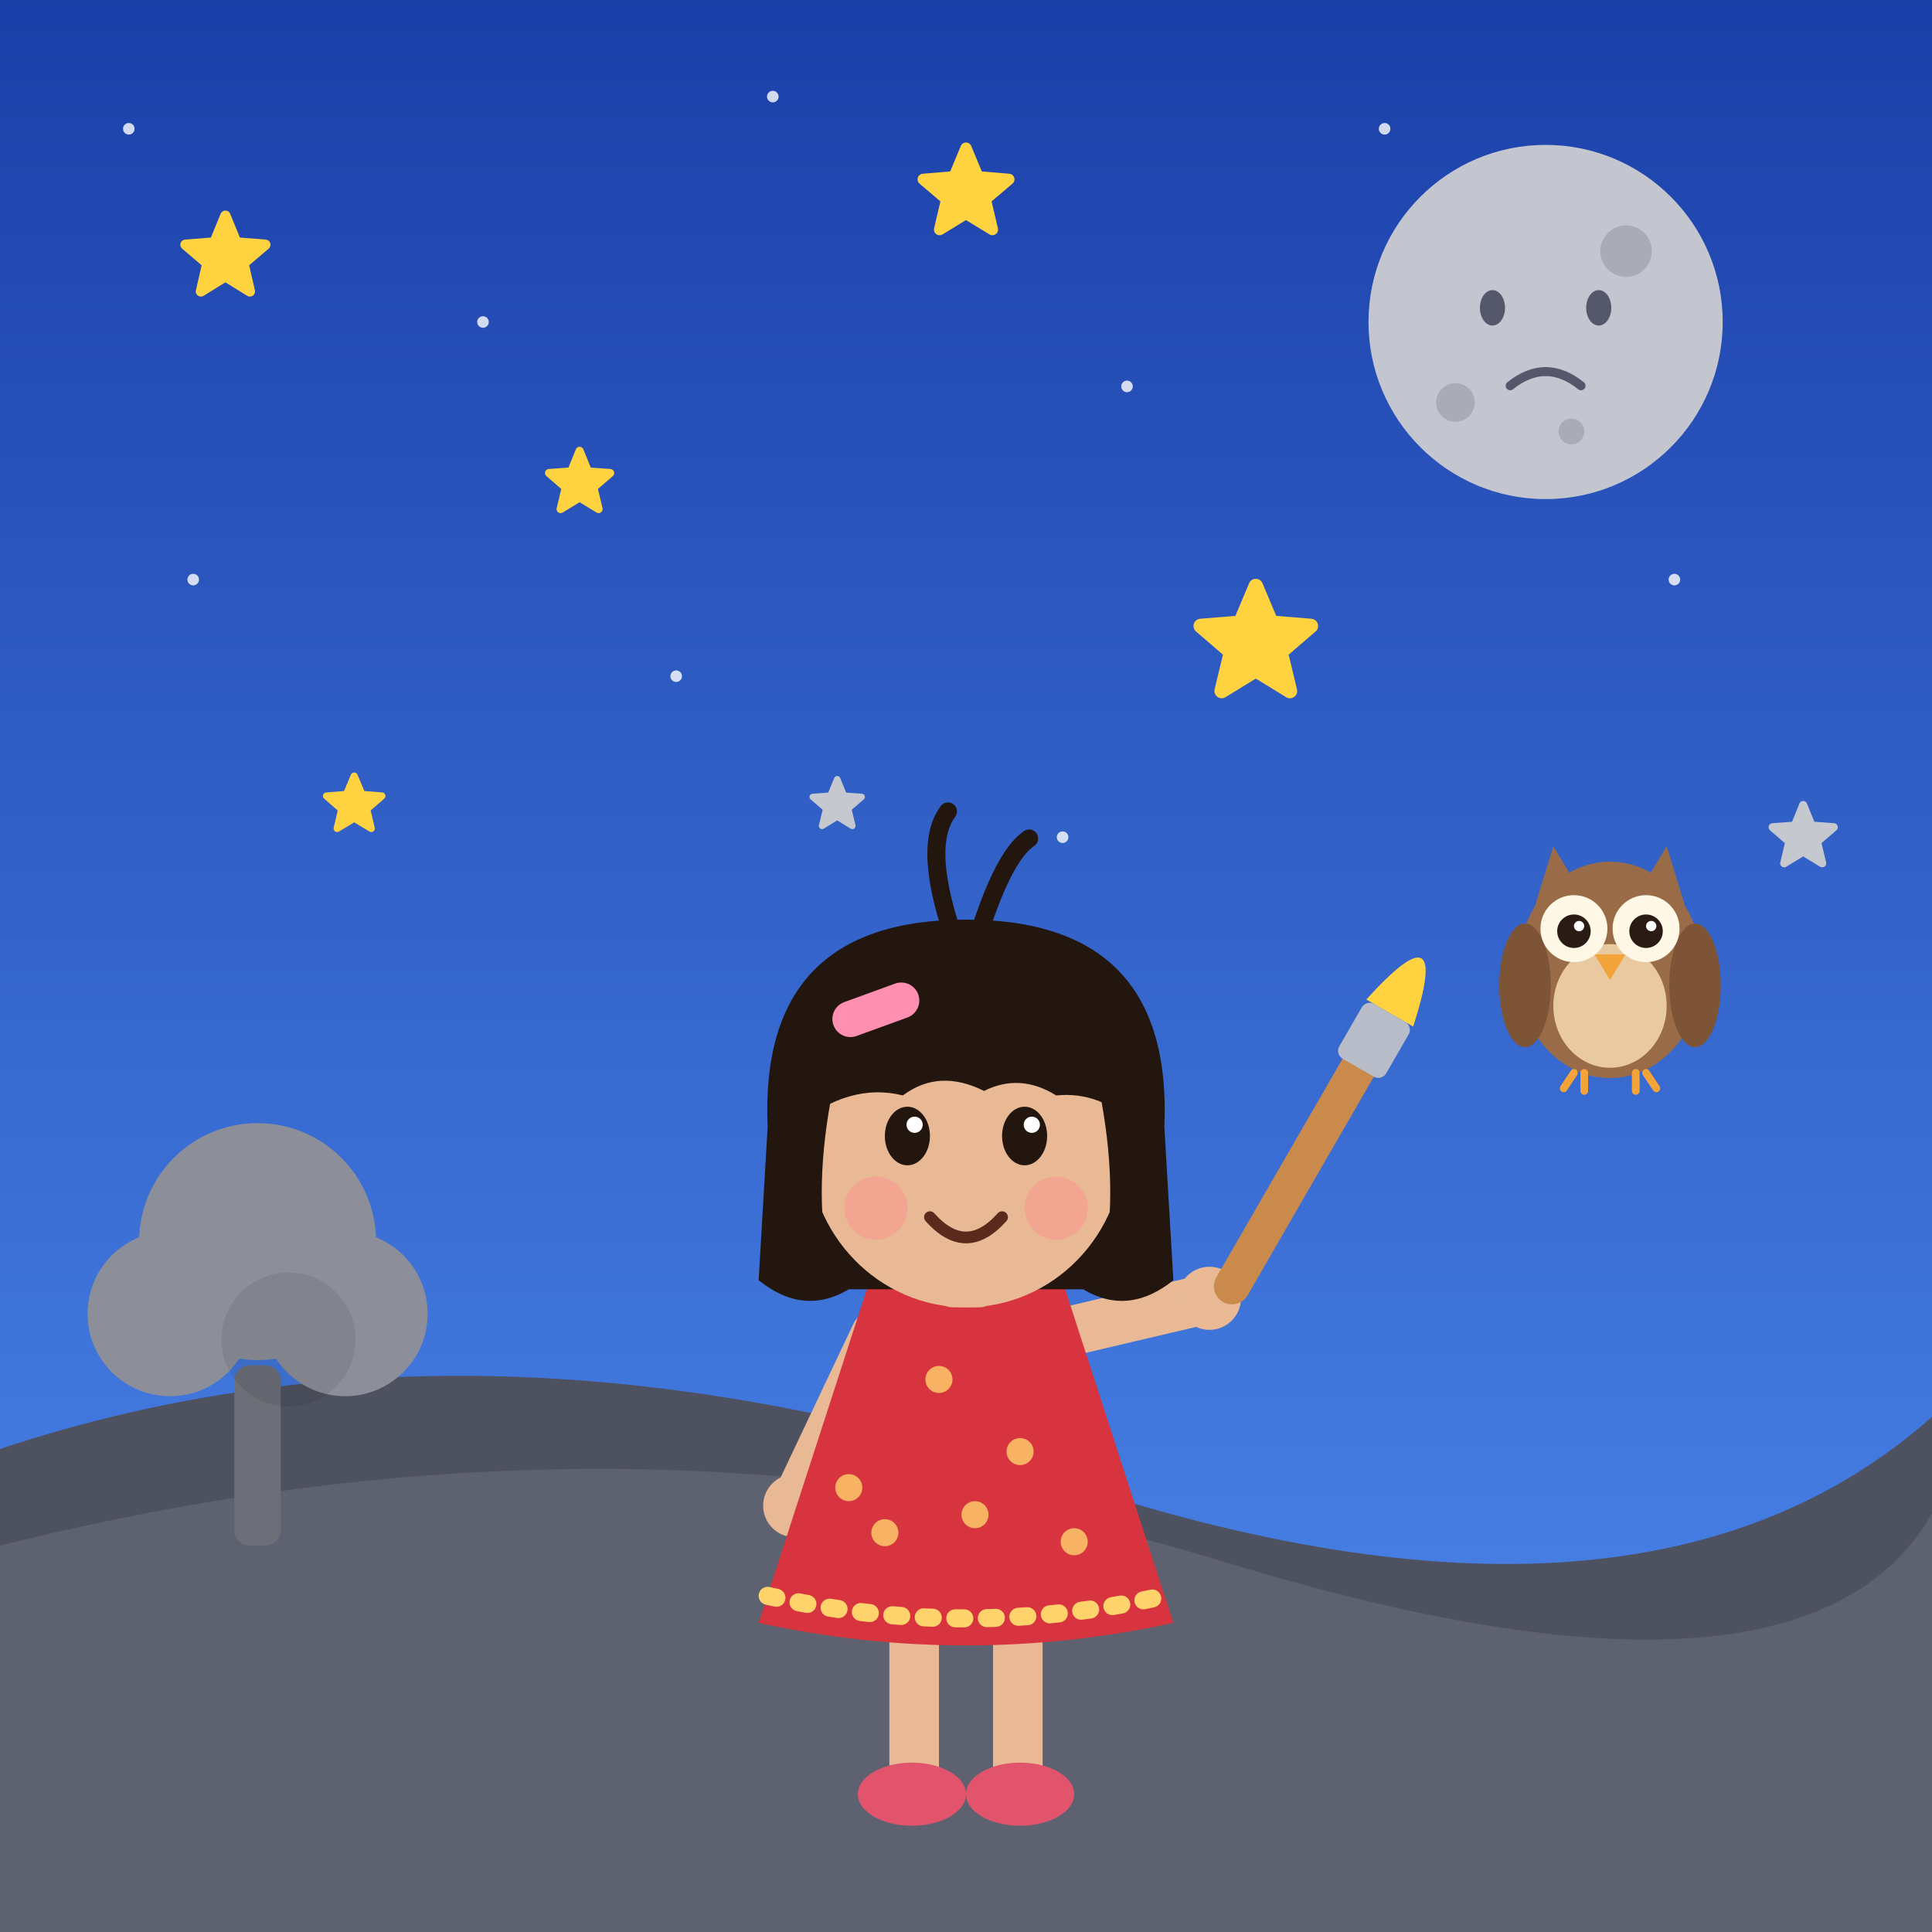
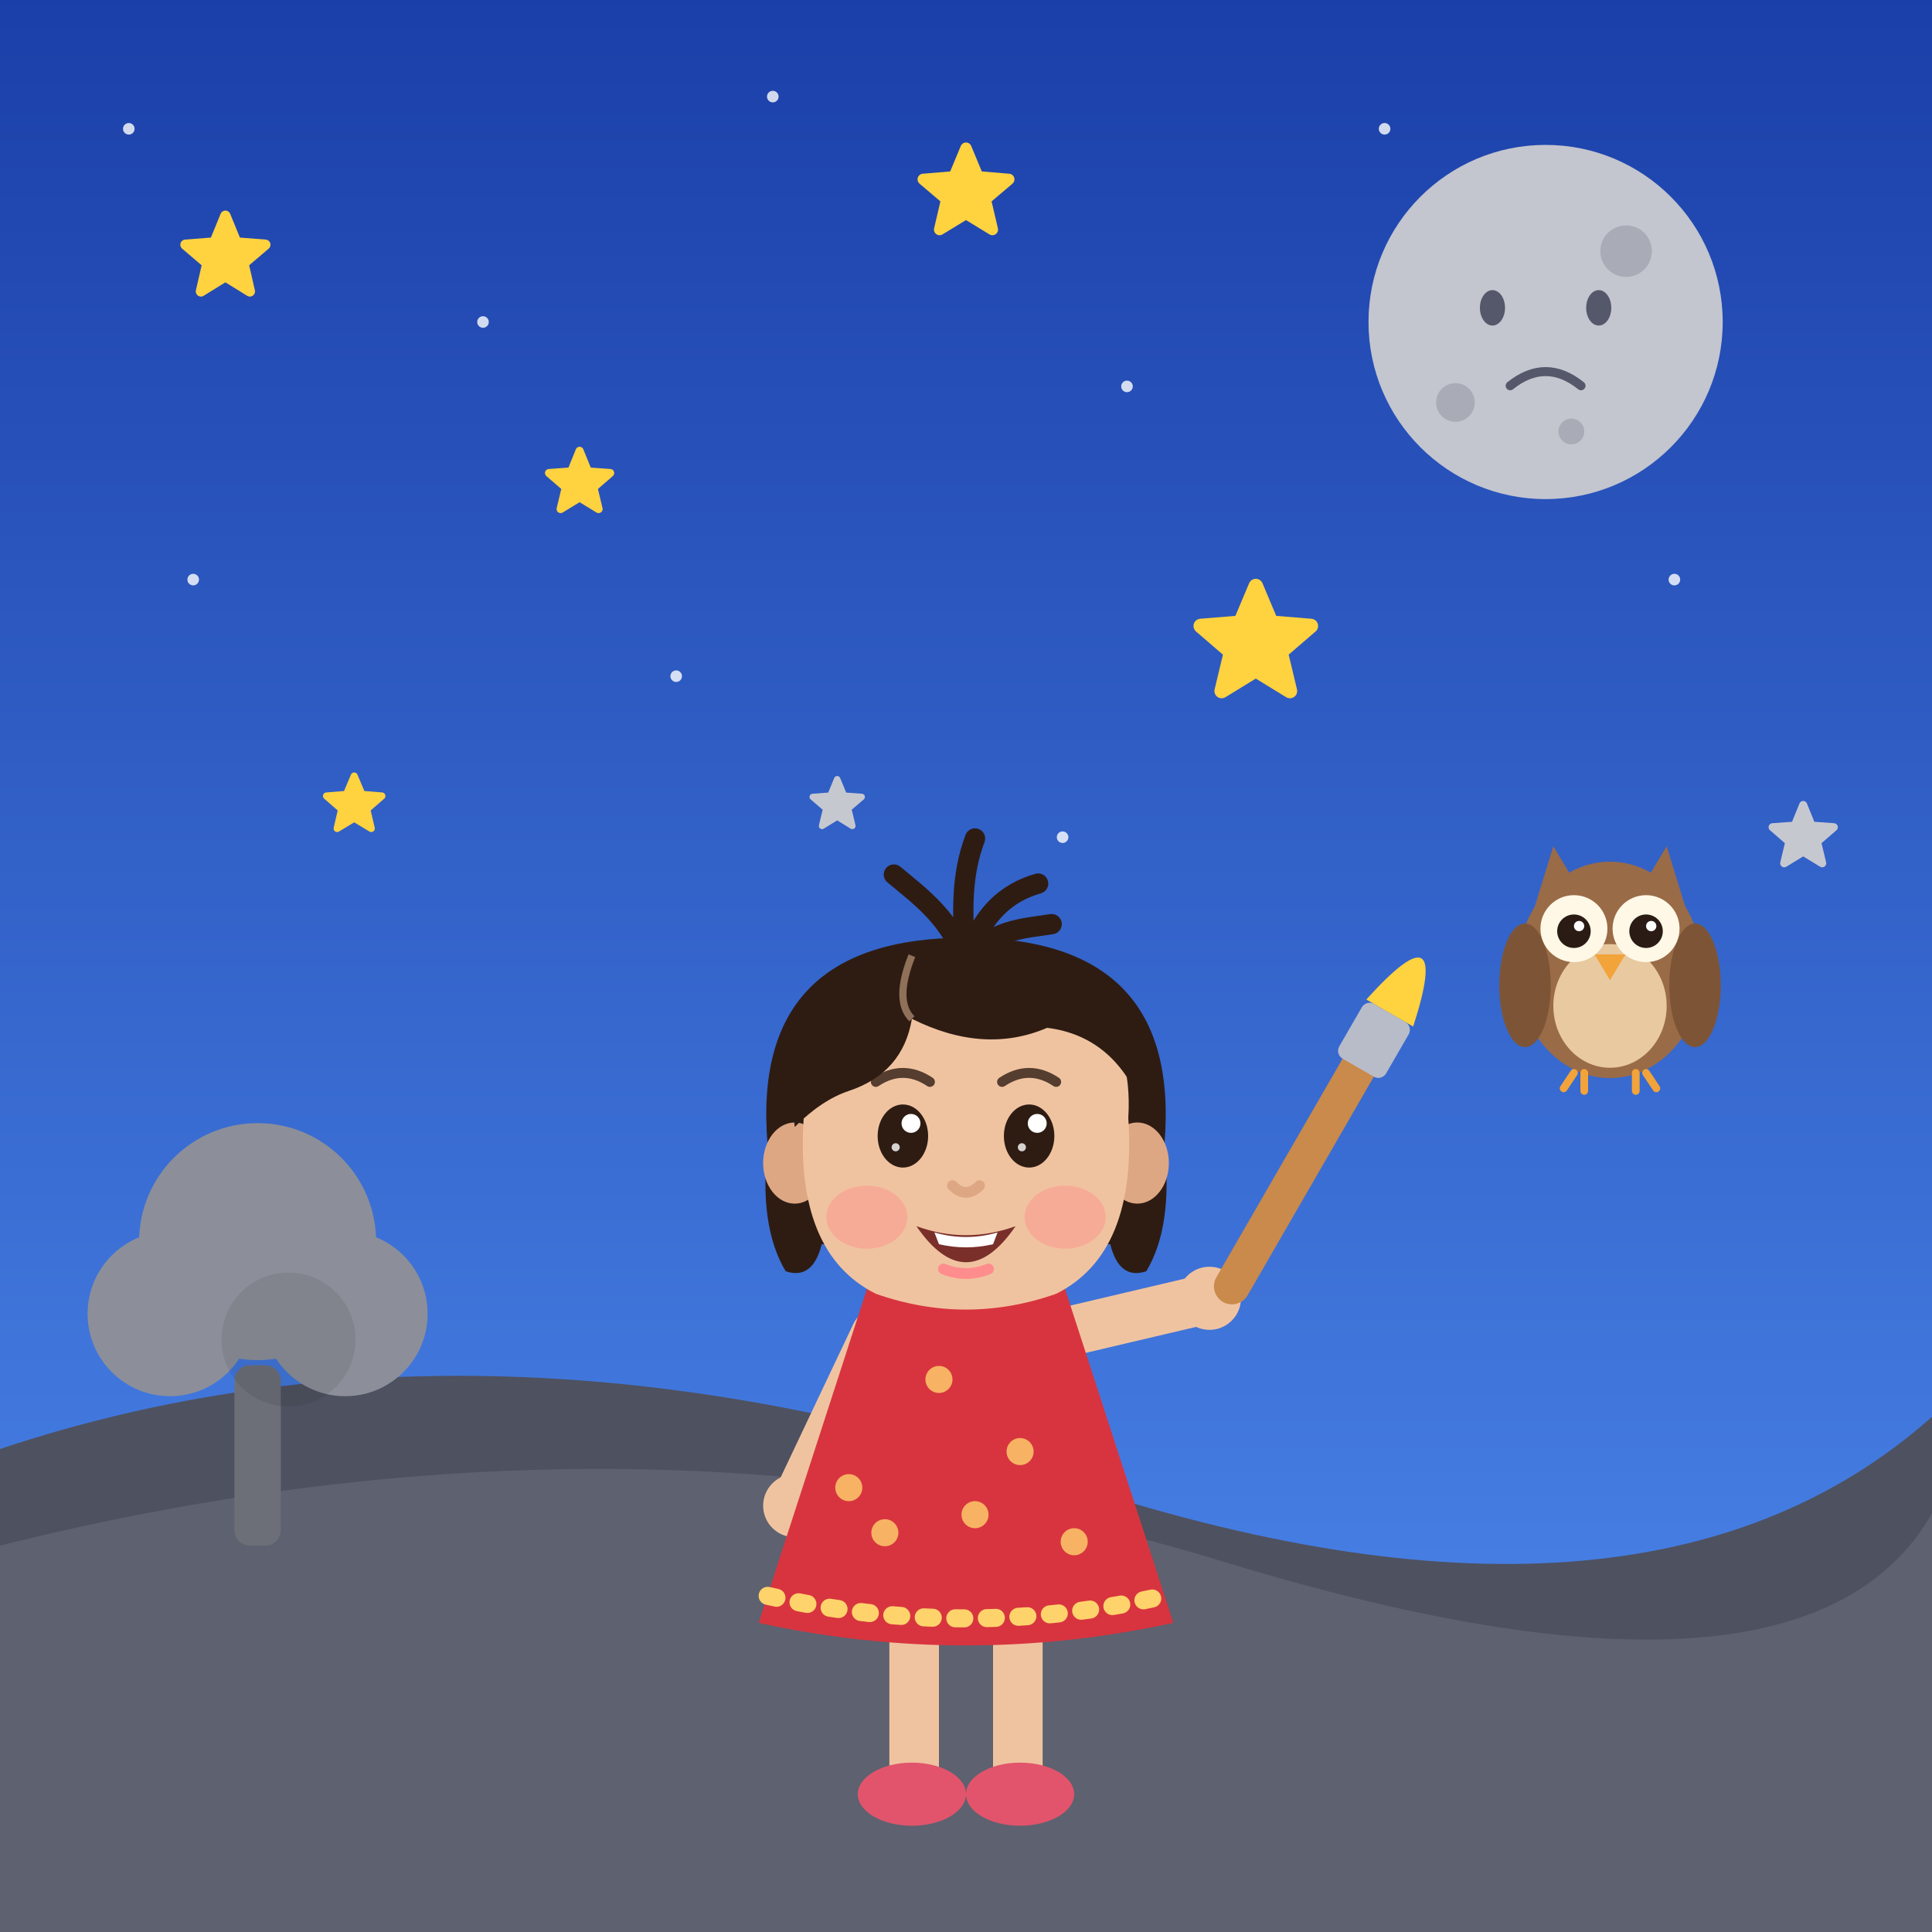
<svg xmlns="http://www.w3.org/2000/svg" viewBox="0 0 600 600" width="600" height="600" role="img">
  <defs>
    <linearGradient id="sky-4" x1="0" y1="0" x2="0" y2="1">
      <stop offset="0" stop-color="#1b3fa8" />
      <stop offset="1" stop-color="#4f8cf0" />
    </linearGradient>
  </defs>
  <rect width="600" height="600" fill="url(#sky-4)" />
  <circle cx="40" cy="40" r="1.8" fill="#ffffff" opacity="0.8" />
  <circle cx="150" cy="100" r="1.8" fill="#ffffff" opacity="0.8" />
  <circle cx="240" cy="30" r="1.8" fill="#ffffff" opacity="0.8" />
  <circle cx="350" cy="120" r="1.8" fill="#ffffff" opacity="0.8" />
  <circle cx="430" cy="40" r="1.8" fill="#ffffff" opacity="0.8" />
  <circle cx="520" cy="180" r="1.8" fill="#ffffff" opacity="0.8" />
  <circle cx="60" cy="180" r="1.8" fill="#ffffff" opacity="0.8" />
  <circle cx="330" cy="260" r="1.8" fill="#ffffff" opacity="0.8" />
  <circle cx="210" cy="210" r="1.8" fill="#ffffff" opacity="0.8" />
  <path d="M70.0,67.0 L73.4,75.3 L82.4,76.0 L75.6,81.8 L77.6,90.5 L70.0,85.8 L62.4,90.5 L64.4,81.8 L57.6,76.0 L66.6,75.3 Z" fill="#ffd23f" stroke="#ffd23f" stroke-width="3.2" stroke-linejoin="round" />
  <path d="M180.0,140.0 L182.6,146.4 L189.5,146.9 L184.3,151.4 L185.9,158.1 L180.0,154.5 L174.1,158.1 L175.7,151.4 L170.5,146.9 L177.4,146.4 Z" fill="#ffd23f" stroke="#ffd23f" stroke-width="2.5" stroke-linejoin="round" />
  <path d="M300.0,46.0 L303.7,54.9 L313.3,55.7 L306.0,61.9 L308.2,71.3 L300.0,66.3 L291.8,71.3 L294.0,61.9 L286.7,55.7 L296.3,54.9 Z" fill="#ffd23f" stroke="#ffd23f" stroke-width="3.5" stroke-linejoin="round" />
  <path d="M110.0,241.0 L112.4,246.7 L118.6,247.2 L113.9,251.3 L115.3,257.3 L110.0,254.1 L104.7,257.3 L106.1,251.3 L101.4,247.2 L107.6,246.7 Z" fill="#ffd23f" stroke="#ffd23f" stroke-width="2.2" stroke-linejoin="round" />
  <path d="M390.0,189.0 L392.9,196.0 L400.5,196.6 L394.7,201.5 L396.5,208.9 L390.0,204.9 L383.5,208.9 L385.3,201.5 L379.5,196.6 L387.1,196.0 Z" fill="#c6c8d0" stroke="#c6c8d0" stroke-width="2.8" stroke-linejoin="round" />
  <path d="M560.0,250.0 L562.6,256.4 L569.5,256.9 L564.3,261.4 L565.9,268.1 L560.0,264.5 L554.1,268.1 L555.7,261.4 L550.5,256.9 L557.4,256.4 Z" fill="#c6c8d0" stroke="#c6c8d0" stroke-width="2.5" stroke-linejoin="round" />
  <path d="M260.0,242.0 L262.1,247.1 L267.6,247.5 L263.4,251.1 L264.7,256.5 L260.0,253.6 L255.3,256.5 L256.6,251.1 L252.4,247.5 L257.9,247.1 Z" fill="#c6c8d0" stroke="#c6c8d0" stroke-width="2.0" stroke-linejoin="round" />
  <path d="M390.0,182.0 L394.8,193.4 L407.1,194.4 L397.7,202.5 L400.6,214.6 L390.0,208.1 L379.4,214.6 L382.3,202.5 L372.9,194.4 L385.2,193.4 Z" fill="#ffd23f" stroke="#ffd23f" stroke-width="4.5" stroke-linejoin="round" />
  <circle cx="480" cy="100" r="55" fill="#c3c5cf" />
  <circle cx="505" cy="78" r="8" fill="#a9abb6" />
  <circle cx="452" cy="125" r="6" fill="#a9abb6" />
  <circle cx="488" cy="134" r="4" fill="#a9abb6" />
  <ellipse cx="463.5" cy="95.6" rx="3.9" ry="5.5" fill="#55586a" />
  <ellipse cx="496.5" cy="95.6" rx="3.9" ry="5.5" fill="#55586a" />
  <path d="M469.0,119.8 Q480.0,111.0 491.0,119.8" fill="none" stroke="#55586a" stroke-width="2.8" stroke-linecap="round" />
  <path d="M0,450 Q150,400 330,460 T600,440 V600 H0 Z" fill="#4e5160" />
  <path d="M0,480 Q200,430 380,485 T600,470 V600 H0 Z" fill="#5d6170" />
  <g transform="translate(80.0 480.0) scale(0.8)">
    <rect x="-9" y="-70" width="18" height="70" rx="6" fill="#6d6f78" />
    <circle cx="0" cy="-118" r="46" fill="#8c8f99" />
    <circle cx="-34" cy="-90" r="32" fill="#8c8f99" />
    <circle cx="34" cy="-90" r="32" fill="#8c8f99" />
    <circle cx="12" cy="-80" r="26" fill="#000000" opacity="0.08" />
  </g>
  <g transform="translate(500.0 330.0) scale(0.8)">
    <path d="M-30,-58 L-22,-84 L-10,-64 Z" fill="#9a6b47" />
    <path d="M30,-58 L22,-84 L10,-64 Z" fill="#9a6b47" />
    <ellipse cx="0" cy="-36" rx="36" ry="42" fill="#9a6b47" />
    <ellipse cx="0" cy="-22" rx="22" ry="24" fill="#e8c9a0" />
    <ellipse cx="-33" cy="-30" rx="10" ry="24" fill="#7d5536" />
    <ellipse cx="33" cy="-30" rx="10" ry="24" fill="#7d5536" />
    <circle cx="-14" cy="-52" r="13" fill="#fff8e6" />
    <circle cx="-14" cy="-51" r="6.5" fill="#2a1b14" />
    <circle cx="-12" cy="-53" r="2" fill="#fff" />
    <circle cx="14" cy="-52" r="13" fill="#fff8e6" />
    <circle cx="14" cy="-51" r="6.5" fill="#2a1b14" />
    <circle cx="16" cy="-53" r="2" fill="#fff" />
    <path d="M-6,-42 L6,-42 L0,-32 Z" fill="#f2a33a" />
    <path d="M-14,4 l-4,6 M-10,4 l0,7 M10,4 l0,7 M14,4 l4,6" stroke="#f2a33a" stroke-width="3" stroke-linecap="round" />
  </g>
  <g transform="translate(300.0 560.0) scale(1.4)">
-     <rect x="-17" y="-46" width="11" height="44" rx="5" fill="#e8b994" />
-     <rect x="6" y="-46" width="11" height="44" rx="5" fill="#e8b994" />
+     <rect x="-17" y="-46" width="11" height="44" rx="5" fill="#f0c3a0" />
+     <rect x="6" y="-46" width="11" height="44" rx="5" fill="#f0c3a0" />
    <ellipse cx="-12" cy="-2" rx="12" ry="7" fill="#e2546b" />
    <ellipse cx="12" cy="-2" rx="12" ry="7" fill="#e2546b" />
-     <path d="M-20,-104 L-38,-66" stroke="#e8b994" stroke-width="11" stroke-linecap="round" />
-     <circle cx="-38" cy="-66" r="7" fill="#e8b994" />
-     <path d="M20,-104 L54,-112" stroke="#e8b994" stroke-width="11" stroke-linecap="round" />
-     <circle cx="54" cy="-112" r="7" fill="#e8b994" />
+     <path d="M-20,-104 L-38,-66" stroke="#f0c3a0" stroke-width="11" stroke-linecap="round" />
+     <circle cx="-38" cy="-66" r="7" fill="#f0c3a0" />
+     <path d="M20,-104 L54,-112" stroke="#f0c3a0" stroke-width="11" stroke-linecap="round" />
+     <circle cx="54" cy="-112" r="7" fill="#f0c3a0" />
    <path d="M-22,-114 Q0,-120 22,-114 L46,-40 Q0,-30 -46,-40 Z" fill="#d8343f" />
    <path d="M-44,-46 Q0,-36 44,-46" fill="none" stroke="#ffd36b" stroke-width="4" stroke-dasharray="2 5" stroke-linecap="round" />
    <circle cx="-18" cy="-60" r="3" fill="#ffd36b" opacity="0.8" />
    <circle cx="12" cy="-78" r="3" fill="#ffd36b" opacity="0.8" />
    <circle cx="24" cy="-58" r="3" fill="#ffd36b" opacity="0.8" />
    <circle cx="-6" cy="-94" r="3" fill="#ffd36b" opacity="0.8" />
    <circle cx="-26" cy="-70" r="3" fill="#ffd36b" opacity="0.8" />
    <circle cx="2" cy="-64" r="3" fill="#ffd36b" opacity="0.8" />
-     <rect x="-7" y="-122" width="14" height="12" rx="4" fill="#e8b994" />
-     <path d="M-44,-150 Q-46,-196 0,-196 Q46,-196 44,-150 L46,-116 Q36,-108 26,-114 L-26,-114 Q-36,-108 -46,-116 Z" fill="#23160f" />
-     <circle cx="-35" cy="-142" r="6" fill="#d39f7a" />
-     <circle cx="35" cy="-142" r="6" fill="#d39f7a" />
-     <ellipse cx="0" cy="-146" rx="35" ry="36" fill="#e8b994" />
-     <path d="M-44,-154 Q-40,-128 -42,-114 Q-34,-112 -30,-118 Q-34,-134 -30,-156 Z" fill="#23160f" />
-     <path d="M44,-154 Q40,-128 42,-114 Q34,-112 30,-118 Q34,-134 30,-156 Z" fill="#23160f" />
-     <path d="M-38,-150 Q-38,-190 0,-190 Q38,-190 38,-150 Q30,-158 20,-157 Q12,-162 4,-158 Q-6,-163 -14,-157 Q-26,-160 -38,-150 Z" fill="#23160f" />
-     <path d="M-2,-190 Q-10,-212 -4,-220 M2,-190 Q8,-210 14,-214" fill="none" stroke="#23160f" stroke-width="4" stroke-linecap="round" />
-     <rect x="-30" y="-180" width="20" height="8" rx="4" fill="#ff8fb1" transform="rotate(-20 -20 -176)" />
-     <circle cx="-20" cy="-132" r="7" fill="#ff8b8b" opacity="0.45" />
-     <circle cx="20" cy="-132" r="7" fill="#ff8b8b" opacity="0.45" />
-     <ellipse cx="-13" cy="-148" rx="5" ry="6.5" fill="#23160f" />
-     <circle cx="-11.4" cy="-150.5" r="1.8" fill="#fff" />
-     <ellipse cx="13" cy="-148" rx="5" ry="6.5" fill="#23160f" />
-     <circle cx="14.6" cy="-150.5" r="1.8" fill="#fff" />
-     <path d="M-8,-130 Q0,-121 8,-130" fill="none" stroke="#5a2a1c" stroke-width="2.6" stroke-linecap="round" />
+     <rect x="-7" y="-122" width="14" height="12" rx="4" fill="#f0c3a0" />
+     <path d="M0,-186 C-3,-196 -10,-201 -16,-206 M0,-186 C-1,-198 -1,-206 2,-214 M0,-186 C3,-197 9,-202 16,-204 M0,-186 C5,-194 13,-194 19,-195" fill="none" stroke="#2e1c13" stroke-width="4.5" stroke-linecap="round" />
+     <ellipse cx="0" cy="-187" rx="7" ry="4.5" fill="#ff8fb1" />
+     <path d="M-44,-146 Q-48,-192 0,-192 Q48,-192 44,-146 Q46,-128 40,-118 Q34,-116 32,-124 L-32,-124 Q-34,-116 -40,-118 Q-46,-128 -44,-146 Z" fill="#2e1c13" />
+     <ellipse cx="-38" cy="-142" rx="7" ry="9" fill="#dea783" />
+     <ellipse cx="38" cy="-142" rx="7" ry="9" fill="#dea783" />
+     <path d="M-36,-152 Q-38,-184 0,-184 Q38,-184 36,-152 Q38,-122 20,-113 Q0,-106 -20,-113 Q-38,-122 -36,-152 Z" fill="#f0c3a0" />
+     <path d="M-38,-150 Q-42,-190 -4,-190 Q36,-192 40,-152 Q34,-170 18,-172 Q4,-166 -12,-174 Q-14,-162 -26,-158 Q-32,-156 -38,-150 Z" fill="#2e1c13" />
+     <path d="M-12,-188 Q-16,-178 -12,-174" fill="none" stroke="#f0c3a0" stroke-width="1.6" opacity="0.5" />
+     <ellipse cx="-22" cy="-130" rx="9" ry="7" fill="#ff8b8b" opacity="0.42" />
+     <ellipse cx="22" cy="-130" rx="9" ry="7" fill="#ff8b8b" opacity="0.42" />
+     <path d="M-20,-160 Q-14,-164 -8,-160" fill="none" stroke="#2e1c13" stroke-width="2.2" stroke-linecap="round" opacity="0.8" />
+     <path d="M8,-160 Q14,-164 20,-160" fill="none" stroke="#2e1c13" stroke-width="2.2" stroke-linecap="round" opacity="0.8" />
+     <path d="M-3,-137 Q0,-134 3,-137" fill="none" stroke="#dea783" stroke-width="2.4" stroke-linecap="round" />
+     <ellipse cx="-14" cy="-148" rx="5.6" ry="7" fill="#2e1c13" />
+     <circle cx="-12.2" cy="-150.8" r="2.1" fill="#fff" />
+     <circle cx="-15.6" cy="-145.5" r="0.9" fill="#fff" opacity="0.8" />
+     <ellipse cx="14" cy="-148" rx="5.6" ry="7" fill="#2e1c13" />
+     <circle cx="15.8" cy="-150.8" r="2.1" fill="#fff" />
+     <circle cx="12.4" cy="-145.5" r="0.9" fill="#fff" opacity="0.8" />
+     <path d="M-11,-128 Q0,-112 11,-128 Q0,-124 -11,-128 Z" fill="#7a2f2a" />
+     <path d="M-7,-126.6 Q0,-124.6 7,-126.6 L6,-124 Q0,-122.6 -6,-124 Z" fill="#fff" />
+     <path d="M-5,-118.5 Q0,-116.5 5,-118.5" fill="none" stroke="#ff8d8d" stroke-width="2.4" stroke-linecap="round" />
    <g transform="translate(54 -106) rotate(30) scale(1)">
      <rect x="-4" y="-70" width="8" height="64" rx="4" fill="#c98a4b" />
      <rect x="-6" y="-80" width="12" height="14" rx="2" fill="#b8bcc8" />
      <path d="M-6,-80 Q0,-108 6,-80 Z" fill="#ffd23f" />
    </g>
  </g>
</svg>
